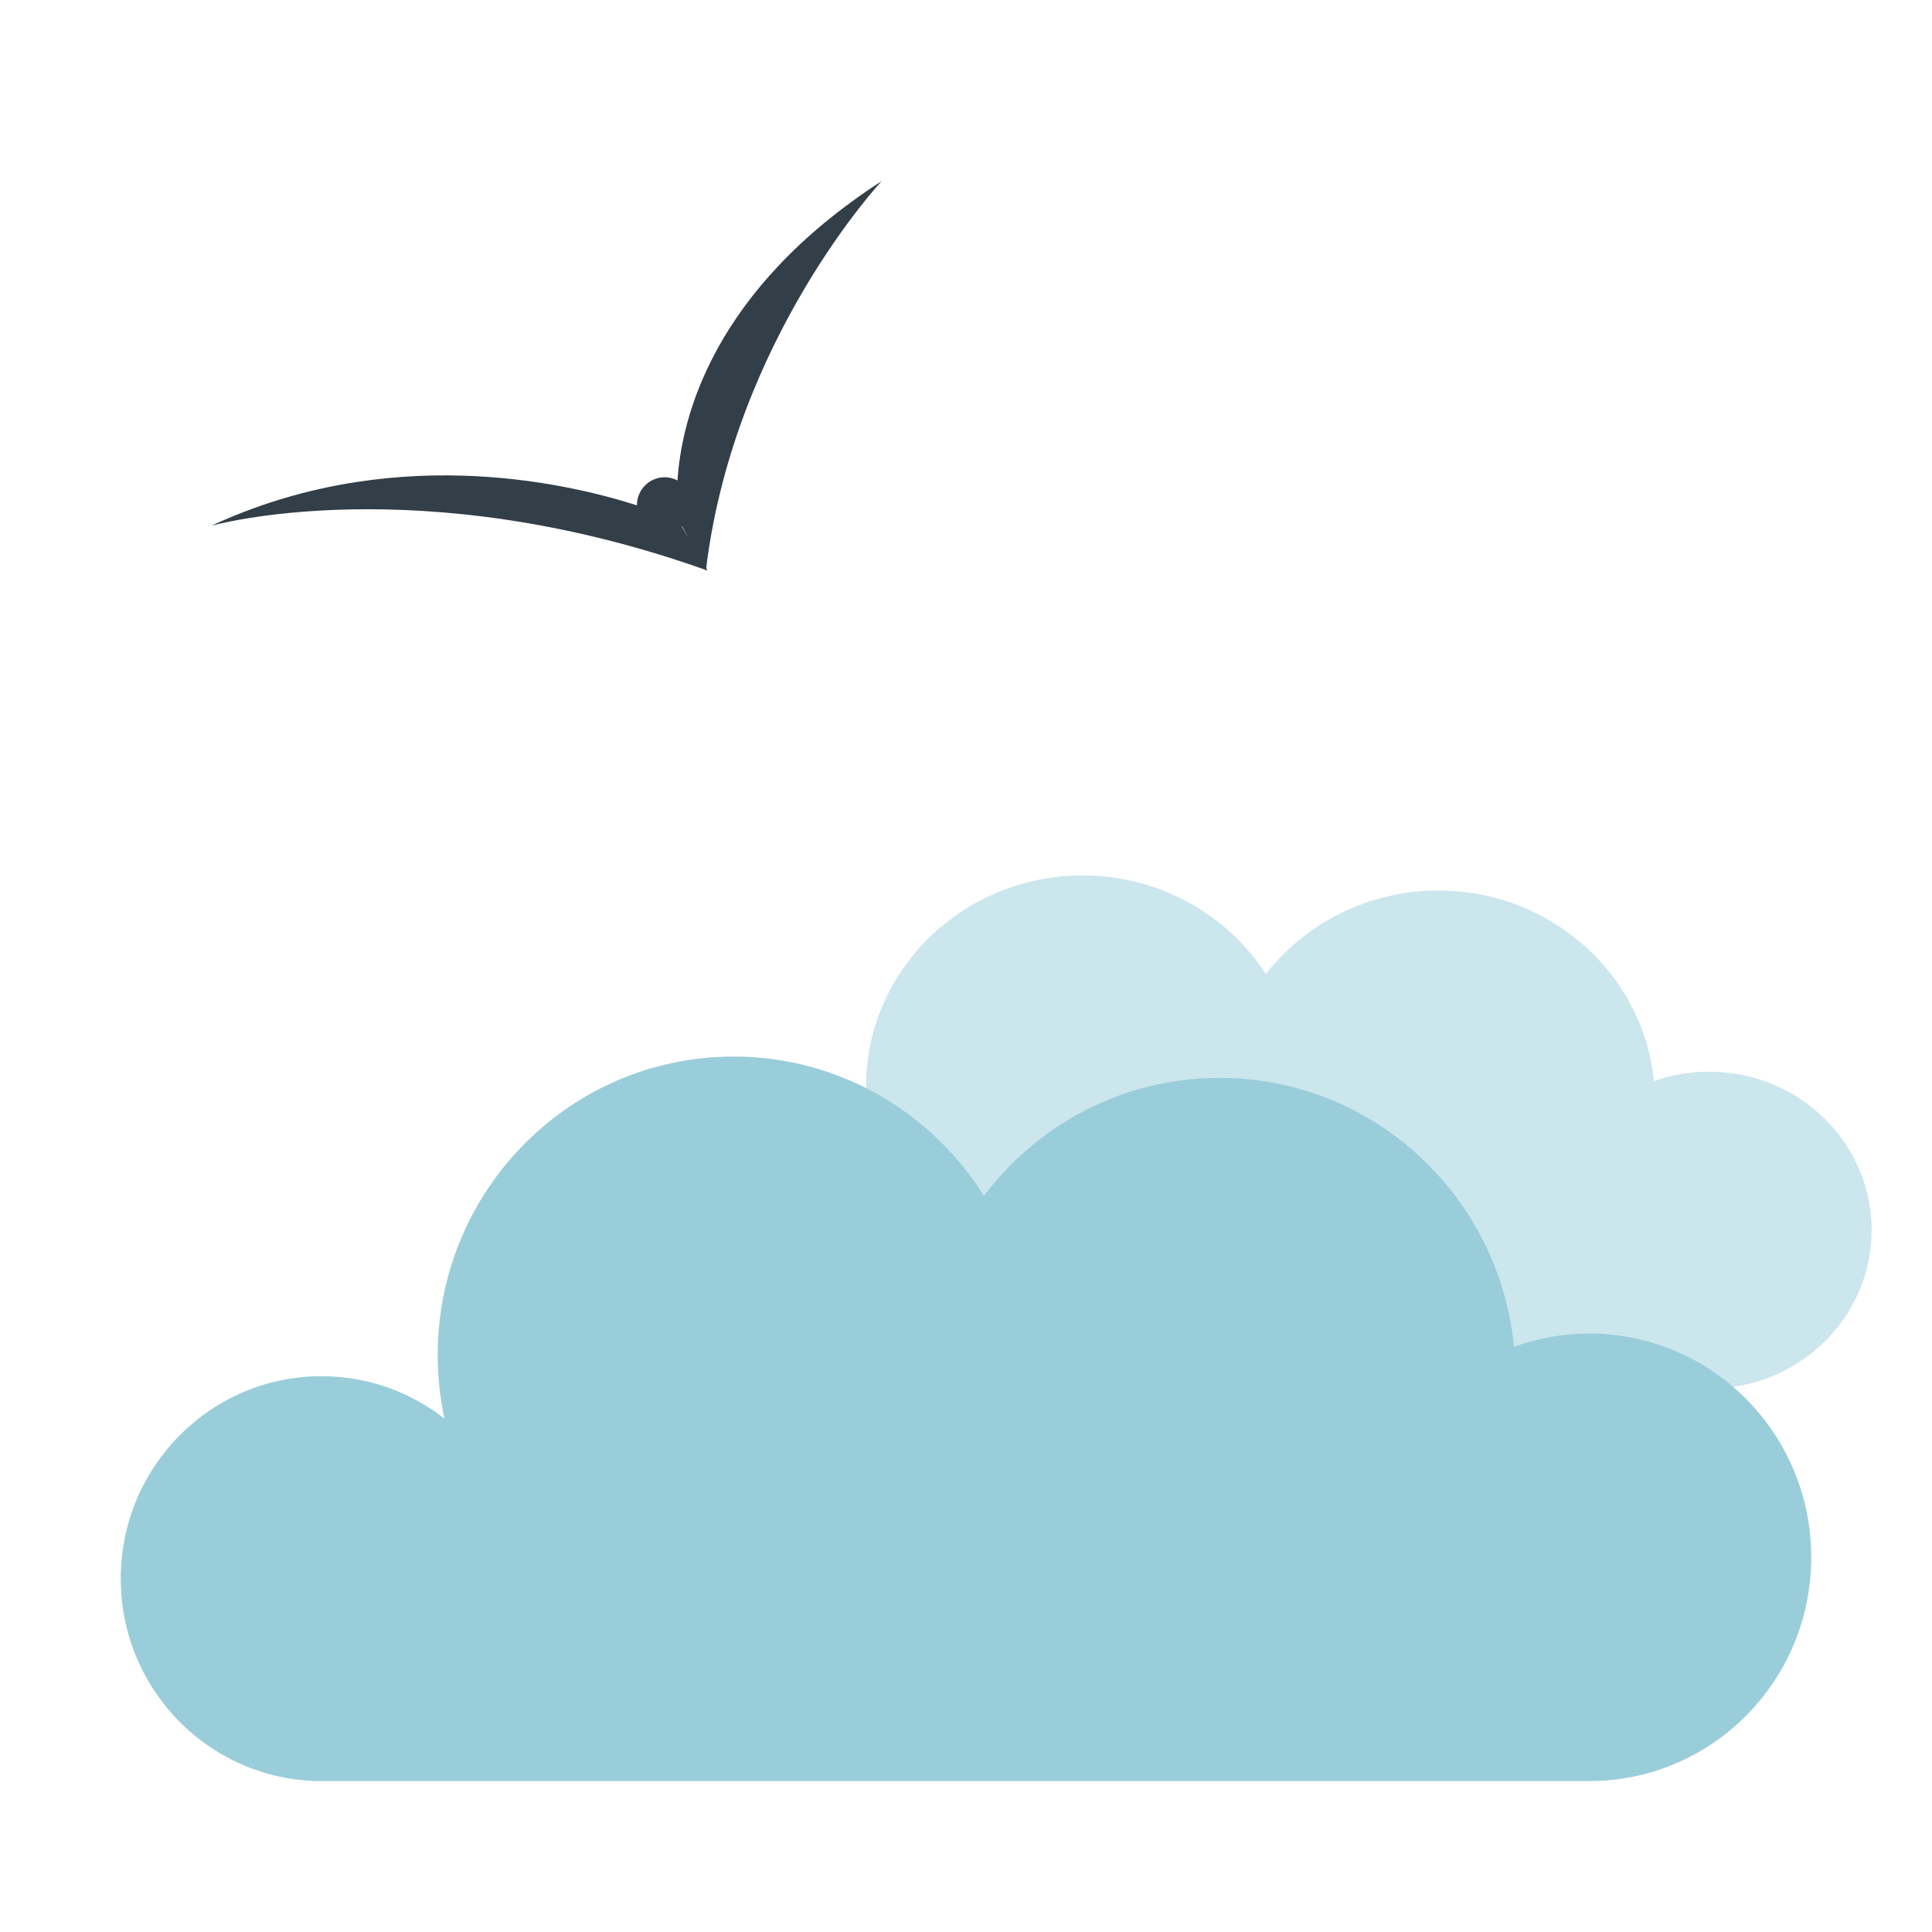
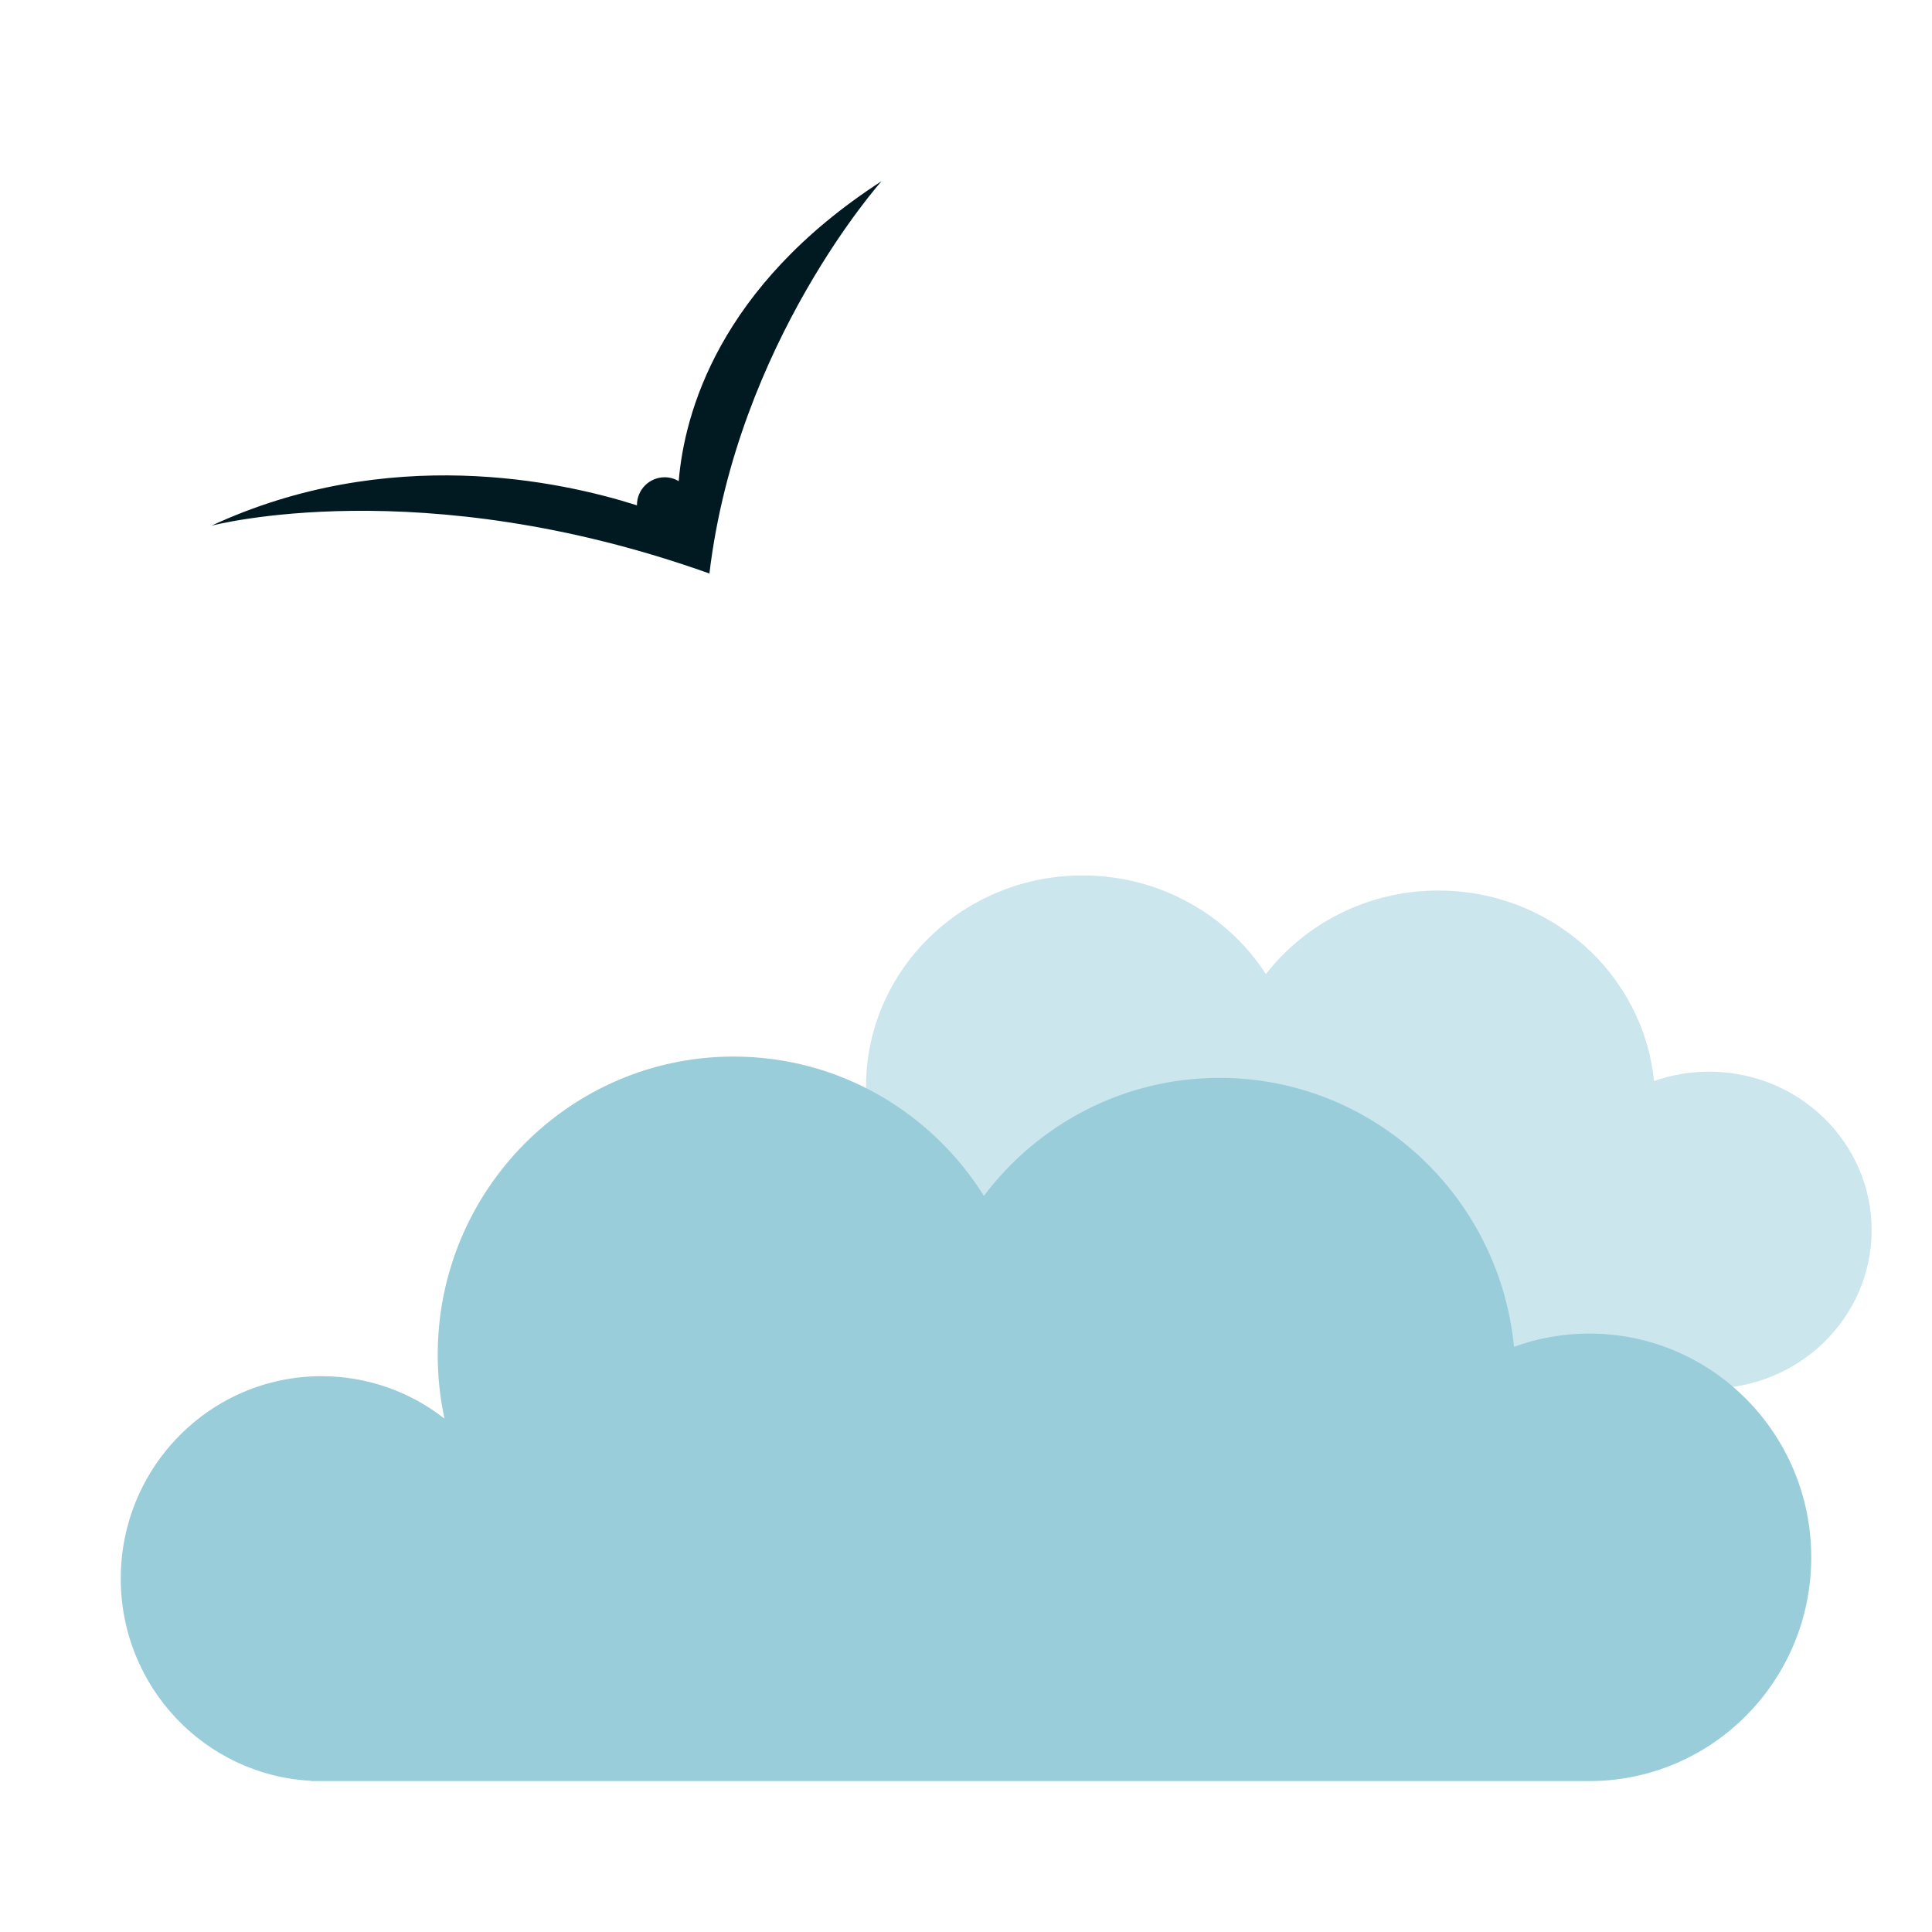
<svg xmlns="http://www.w3.org/2000/svg" width="64" height="64" viewBox="0 0 64 64" fill="none">
  <path d="M56.619 46H25.613L25.616 45.994C23.045 45.866 21 43.791 21 41.25C21 38.627 23.18 36.5 25.869 36.5C26.993 36.5 28.028 36.871 28.852 37.495C28.744 37.014 28.688 36.513 28.688 36C28.688 32.134 31.9 29 35.862 29C38.419 29 40.663 30.304 41.934 32.268C43.245 30.586 45.317 29.5 47.65 29.5C51.374 29.5 54.436 32.268 54.791 35.811C55.361 35.61 55.977 35.5 56.619 35.5C59.591 35.5 62 37.85 62 40.75C62 43.65 59.591 46 56.619 46Z" fill="#CCE6ED" />
  <path d="M52.65 59H10.3L10.305 58.991C6.793 58.81 4 55.881 4 52.294C4 48.591 6.977 45.588 10.65 45.588C12.185 45.588 13.599 46.113 14.724 46.994C14.577 46.313 14.5 45.607 14.5 44.882C14.5 39.425 18.888 35 24.3 35C27.792 35 30.857 36.842 32.593 39.614C34.383 37.239 37.214 35.706 40.4 35.706C45.487 35.706 49.668 39.614 50.153 44.615C50.932 44.331 51.773 44.176 52.65 44.176C56.709 44.176 60 47.495 60 51.588C60 55.682 56.709 59 52.65 59Z" fill="#9ACDDA" />
-   <path d="M29.205 6C29.205 6 24.331 11.215 23.393 18.82L23.439 18.9C23.421 18.894 23.402 18.887 23.384 18.881C23.383 18.887 23.383 18.894 23.382 18.9L23.368 18.876C13.837 15.494 7.03 17.408 7 17.416C12.861 14.698 18.564 15.932 21.1 16.74C21.1 16.736 21.1 16.732 21.1 16.729C21.1 16.222 21.51 15.811 22.017 15.81C22.17 15.81 22.315 15.848 22.442 15.915C22.578 13.848 23.601 9.626 29.205 6ZM22.601 17.436C22.596 17.439 22.591 17.442 22.587 17.445L22.803 17.814L22.601 17.436Z" fill="#323E48" />
+   <path d="M29.205 6C29.205 6 24.414 11.351 23.5 19L23.499 18.998C13.93 15.581 7.029 17.408 7 17.416C12.861 14.698 18.564 15.932 21.1 16.74C21.1 16.736 21.1 16.732 21.1 16.729C21.1 16.222 21.51 15.811 22.017 15.81C22.187 15.81 22.347 15.857 22.483 15.938C22.668 13.711 23.793 9.502 29.205 6Z" fill="#011A21" />
</svg>
